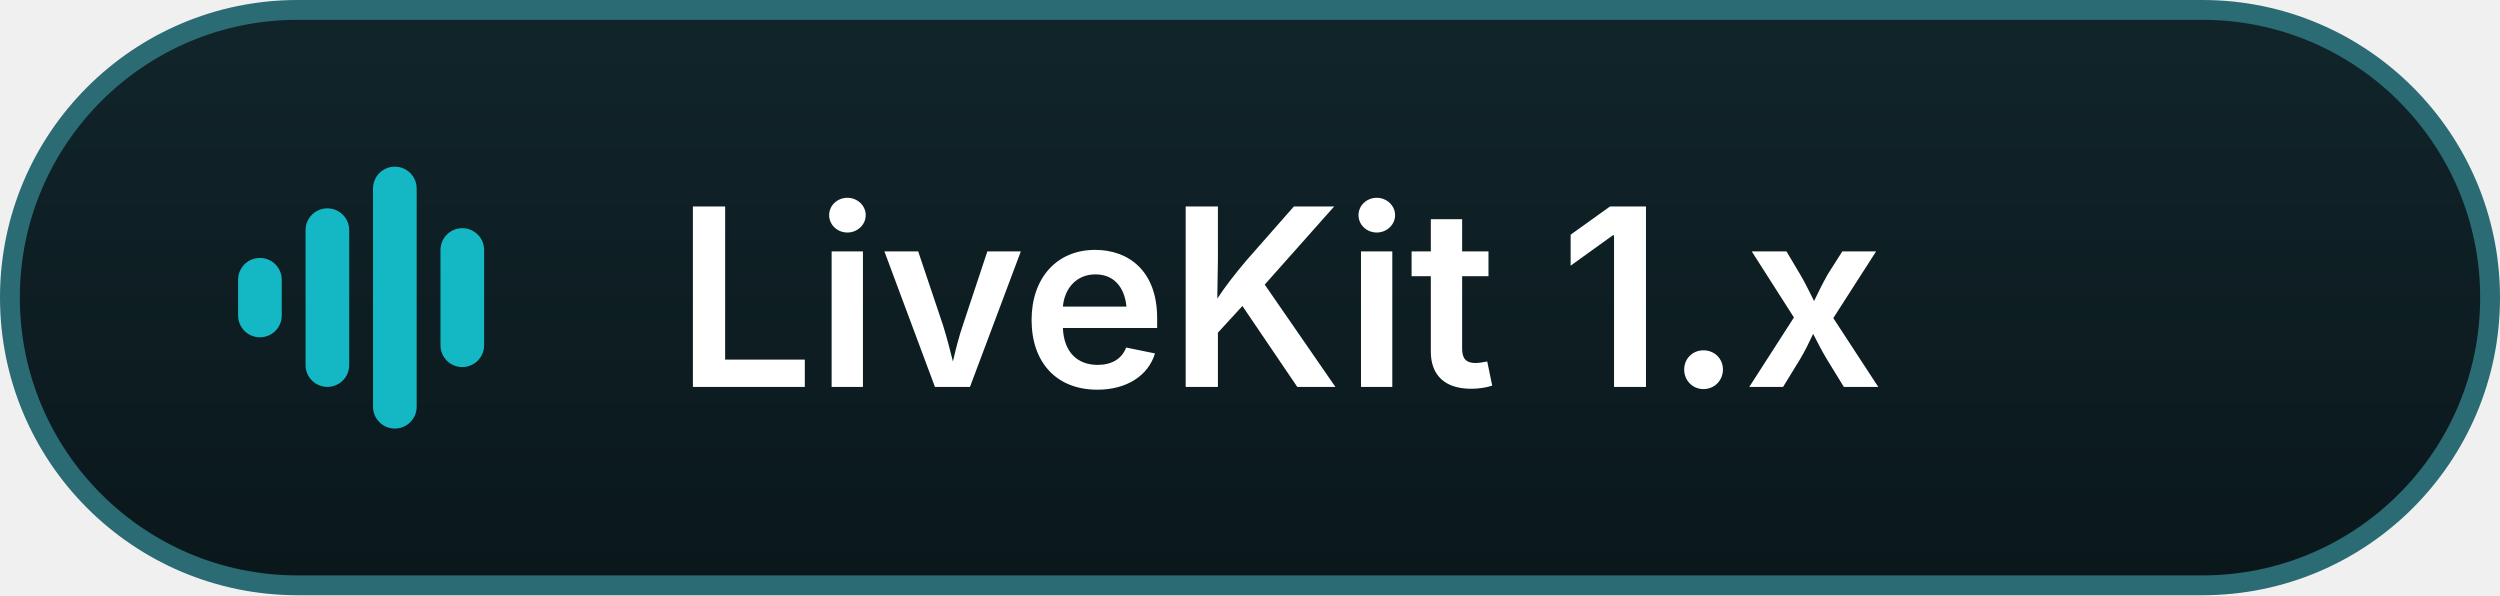
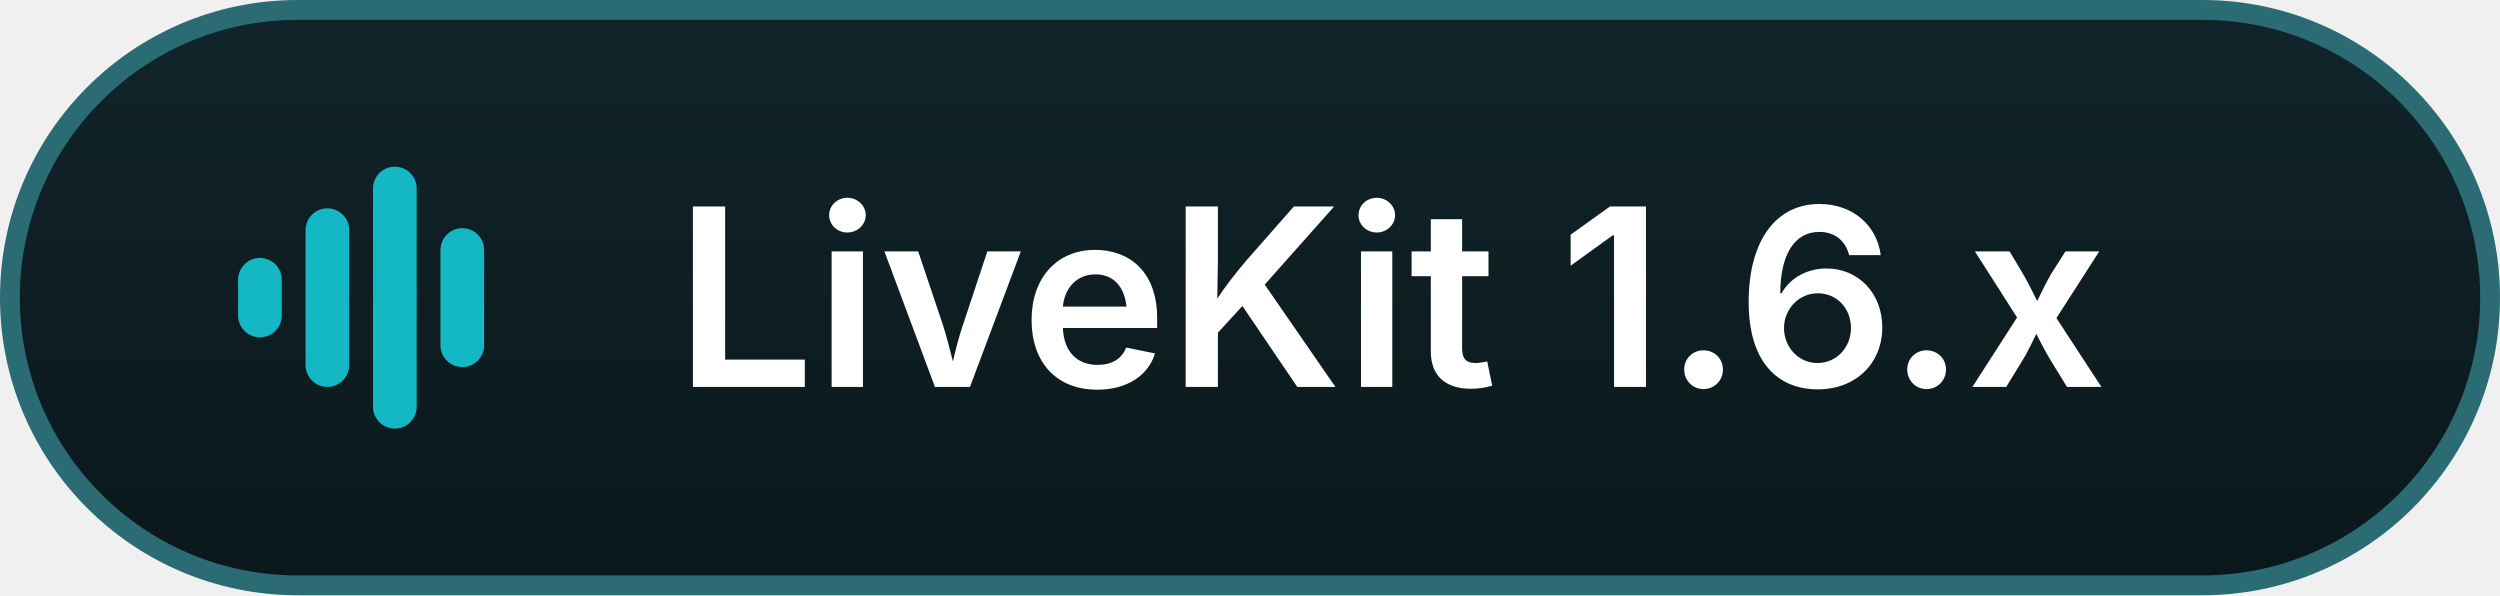
<svg xmlns="http://www.w3.org/2000/svg" width="126" height="30" viewBox="0 0 126 30" fill="none">
  <defs>
    <linearGradient id="bg" x1="0" y1="0" x2="0" y2="30" gradientUnits="userSpaceOnUse">
      <stop offset="0" stop-color="#11252B" />
      <stop offset="1" stop-color="#0A171B" />
    </linearGradient>
  </defs>
  <rect x="0.5" y="0.5" width="125" height="29" rx="14.5" fill="url(#bg)" stroke="#2A6B74" />
  <g transform="translate(11,7)" fill="#14B8C4">
    <rect x="1" y="6" width="2.2" height="4" rx="1.1" />
    <rect x="4.4" y="3.5" width="2.2" height="9" rx="1.1" />
    <rect x="7.8" y="1.4" width="2.2" height="13.2" rx="1.1" />
    <rect x="11.2" y="4.5" width="2.2" height="7" rx="1.1" />
  </g>
-   <text x="34" y="19.5" font-family="Inter, -apple-system, 'Segoe UI', Roboto, sans-serif" font-size="12.5" font-weight="600" fill="#ffffff">LiveKit 1.x</text>
+   <text x="34" y="19.5" font-family="Inter, -apple-system, 'Segoe UI', Roboto, sans-serif" font-size="12.5" font-weight="600" fill="#ffffff">LiveKit 1.6.x</text>
</svg>
